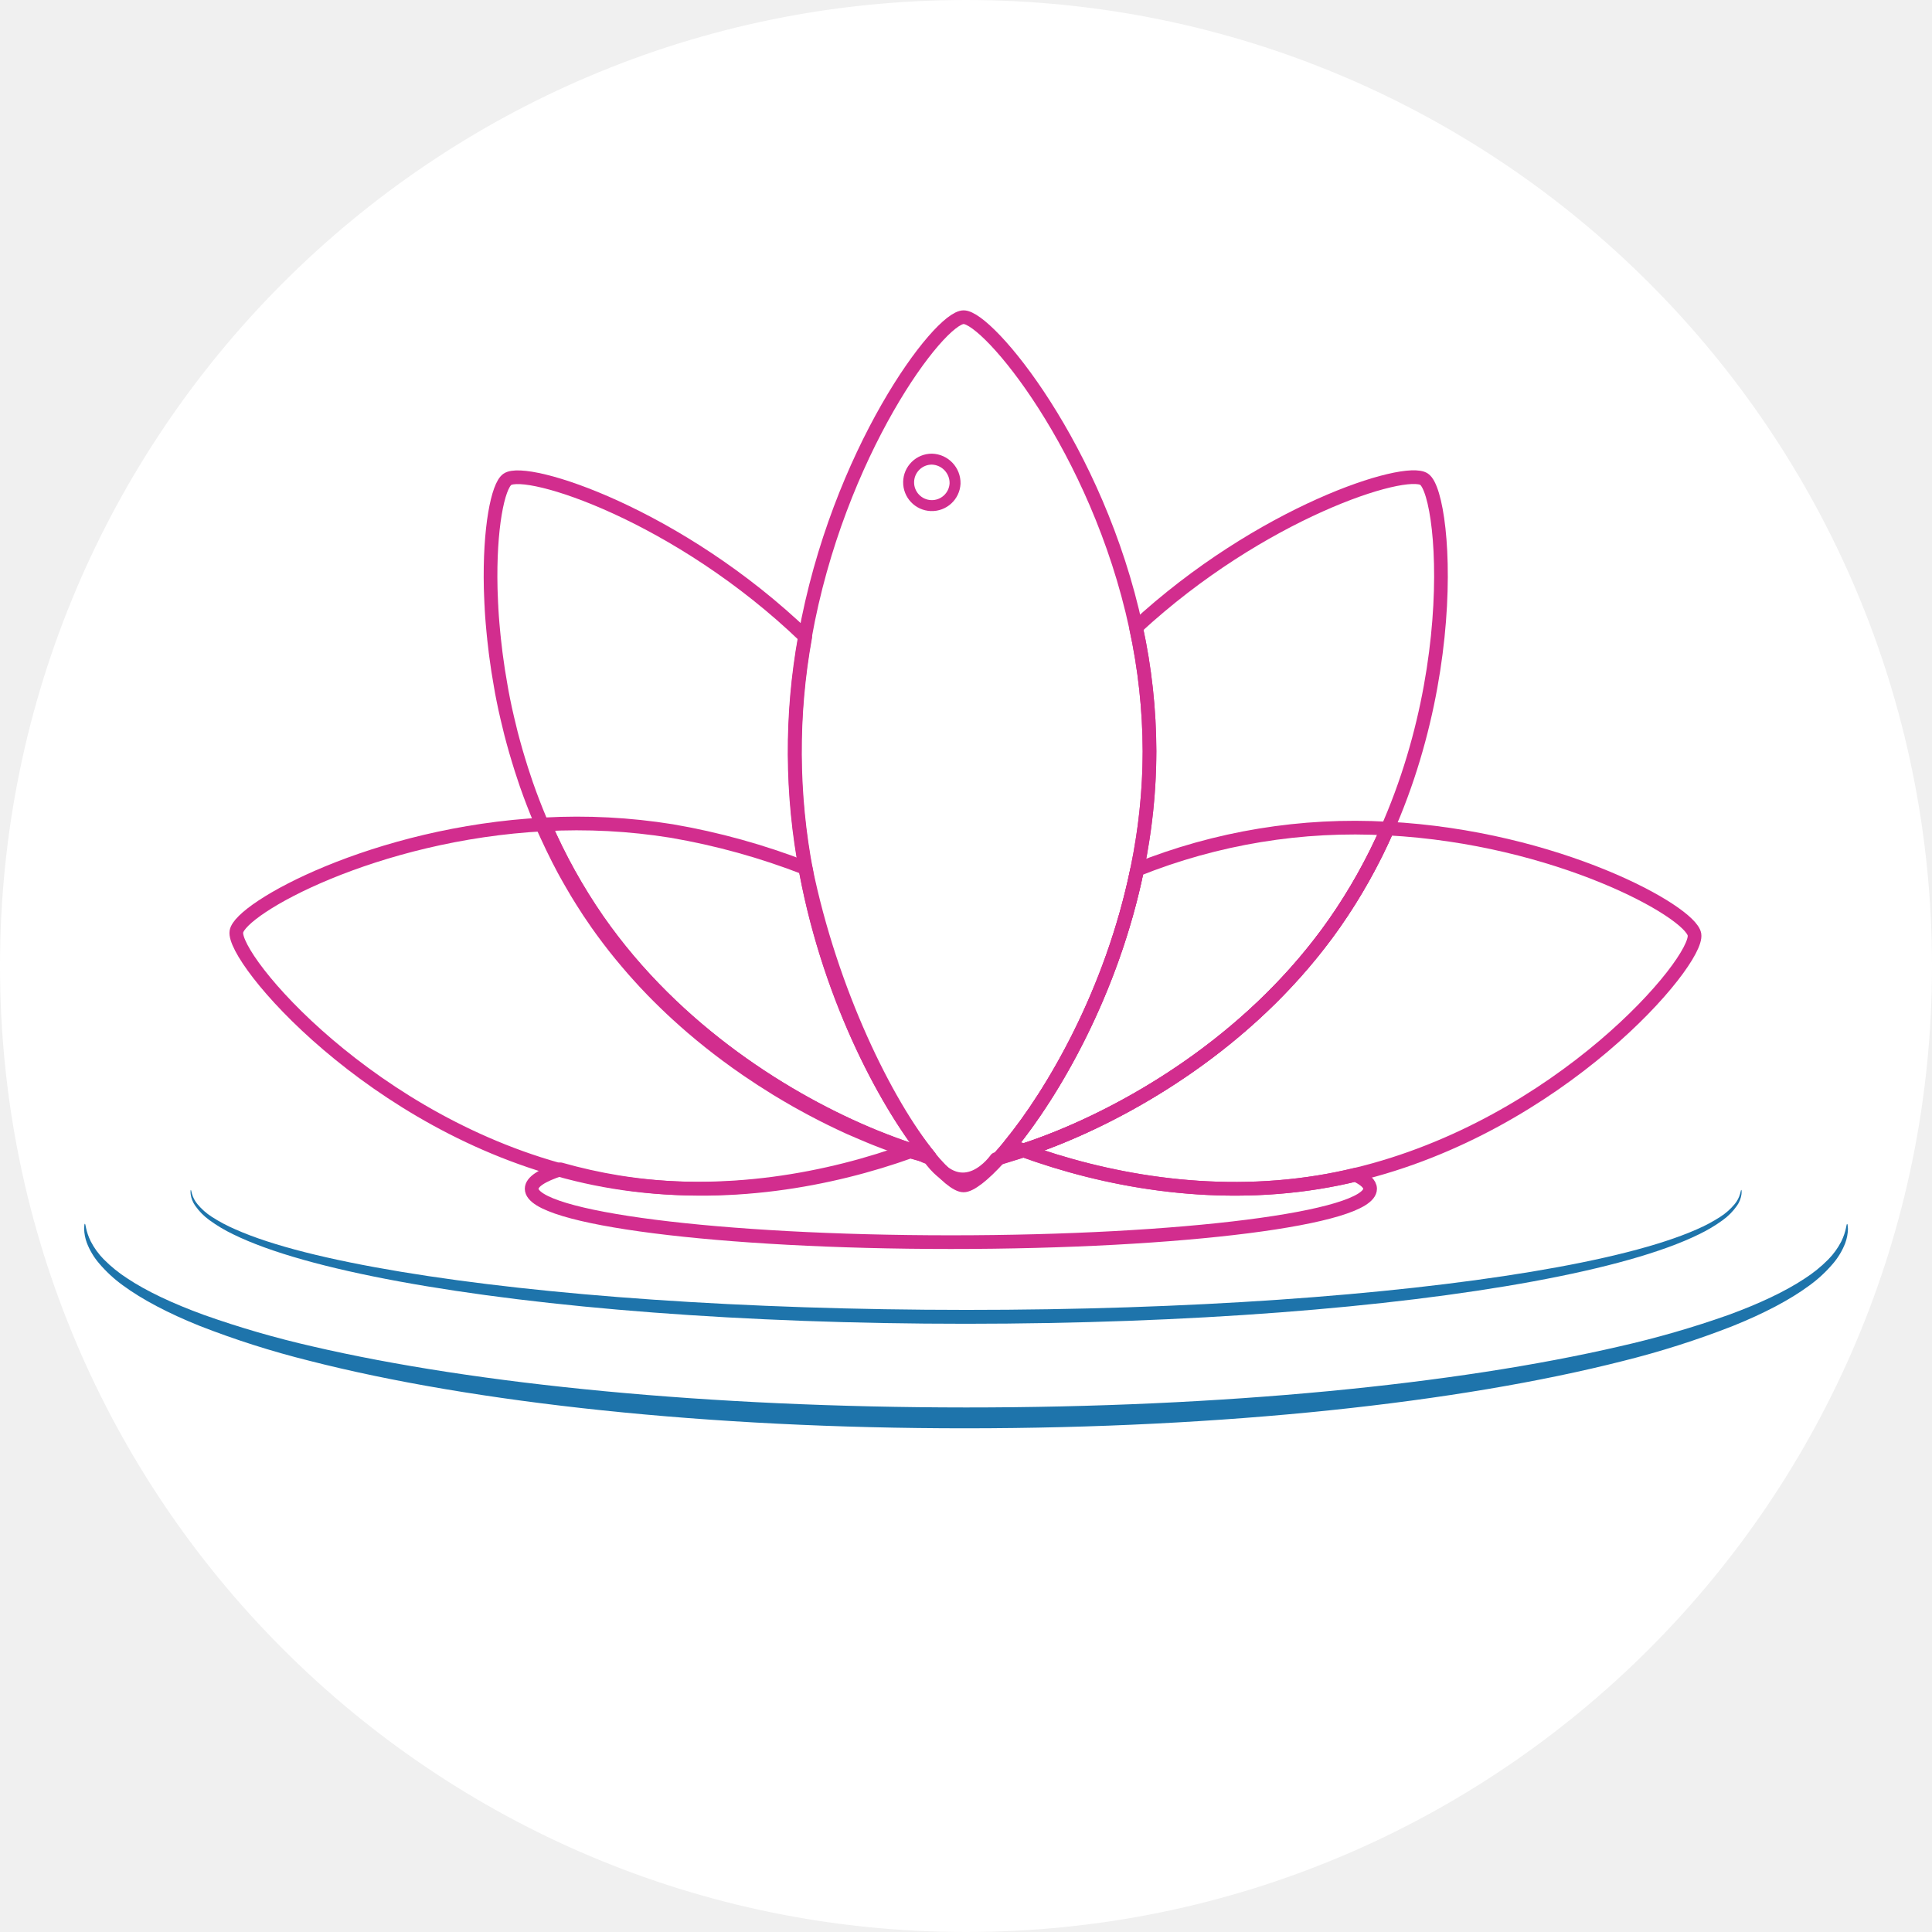
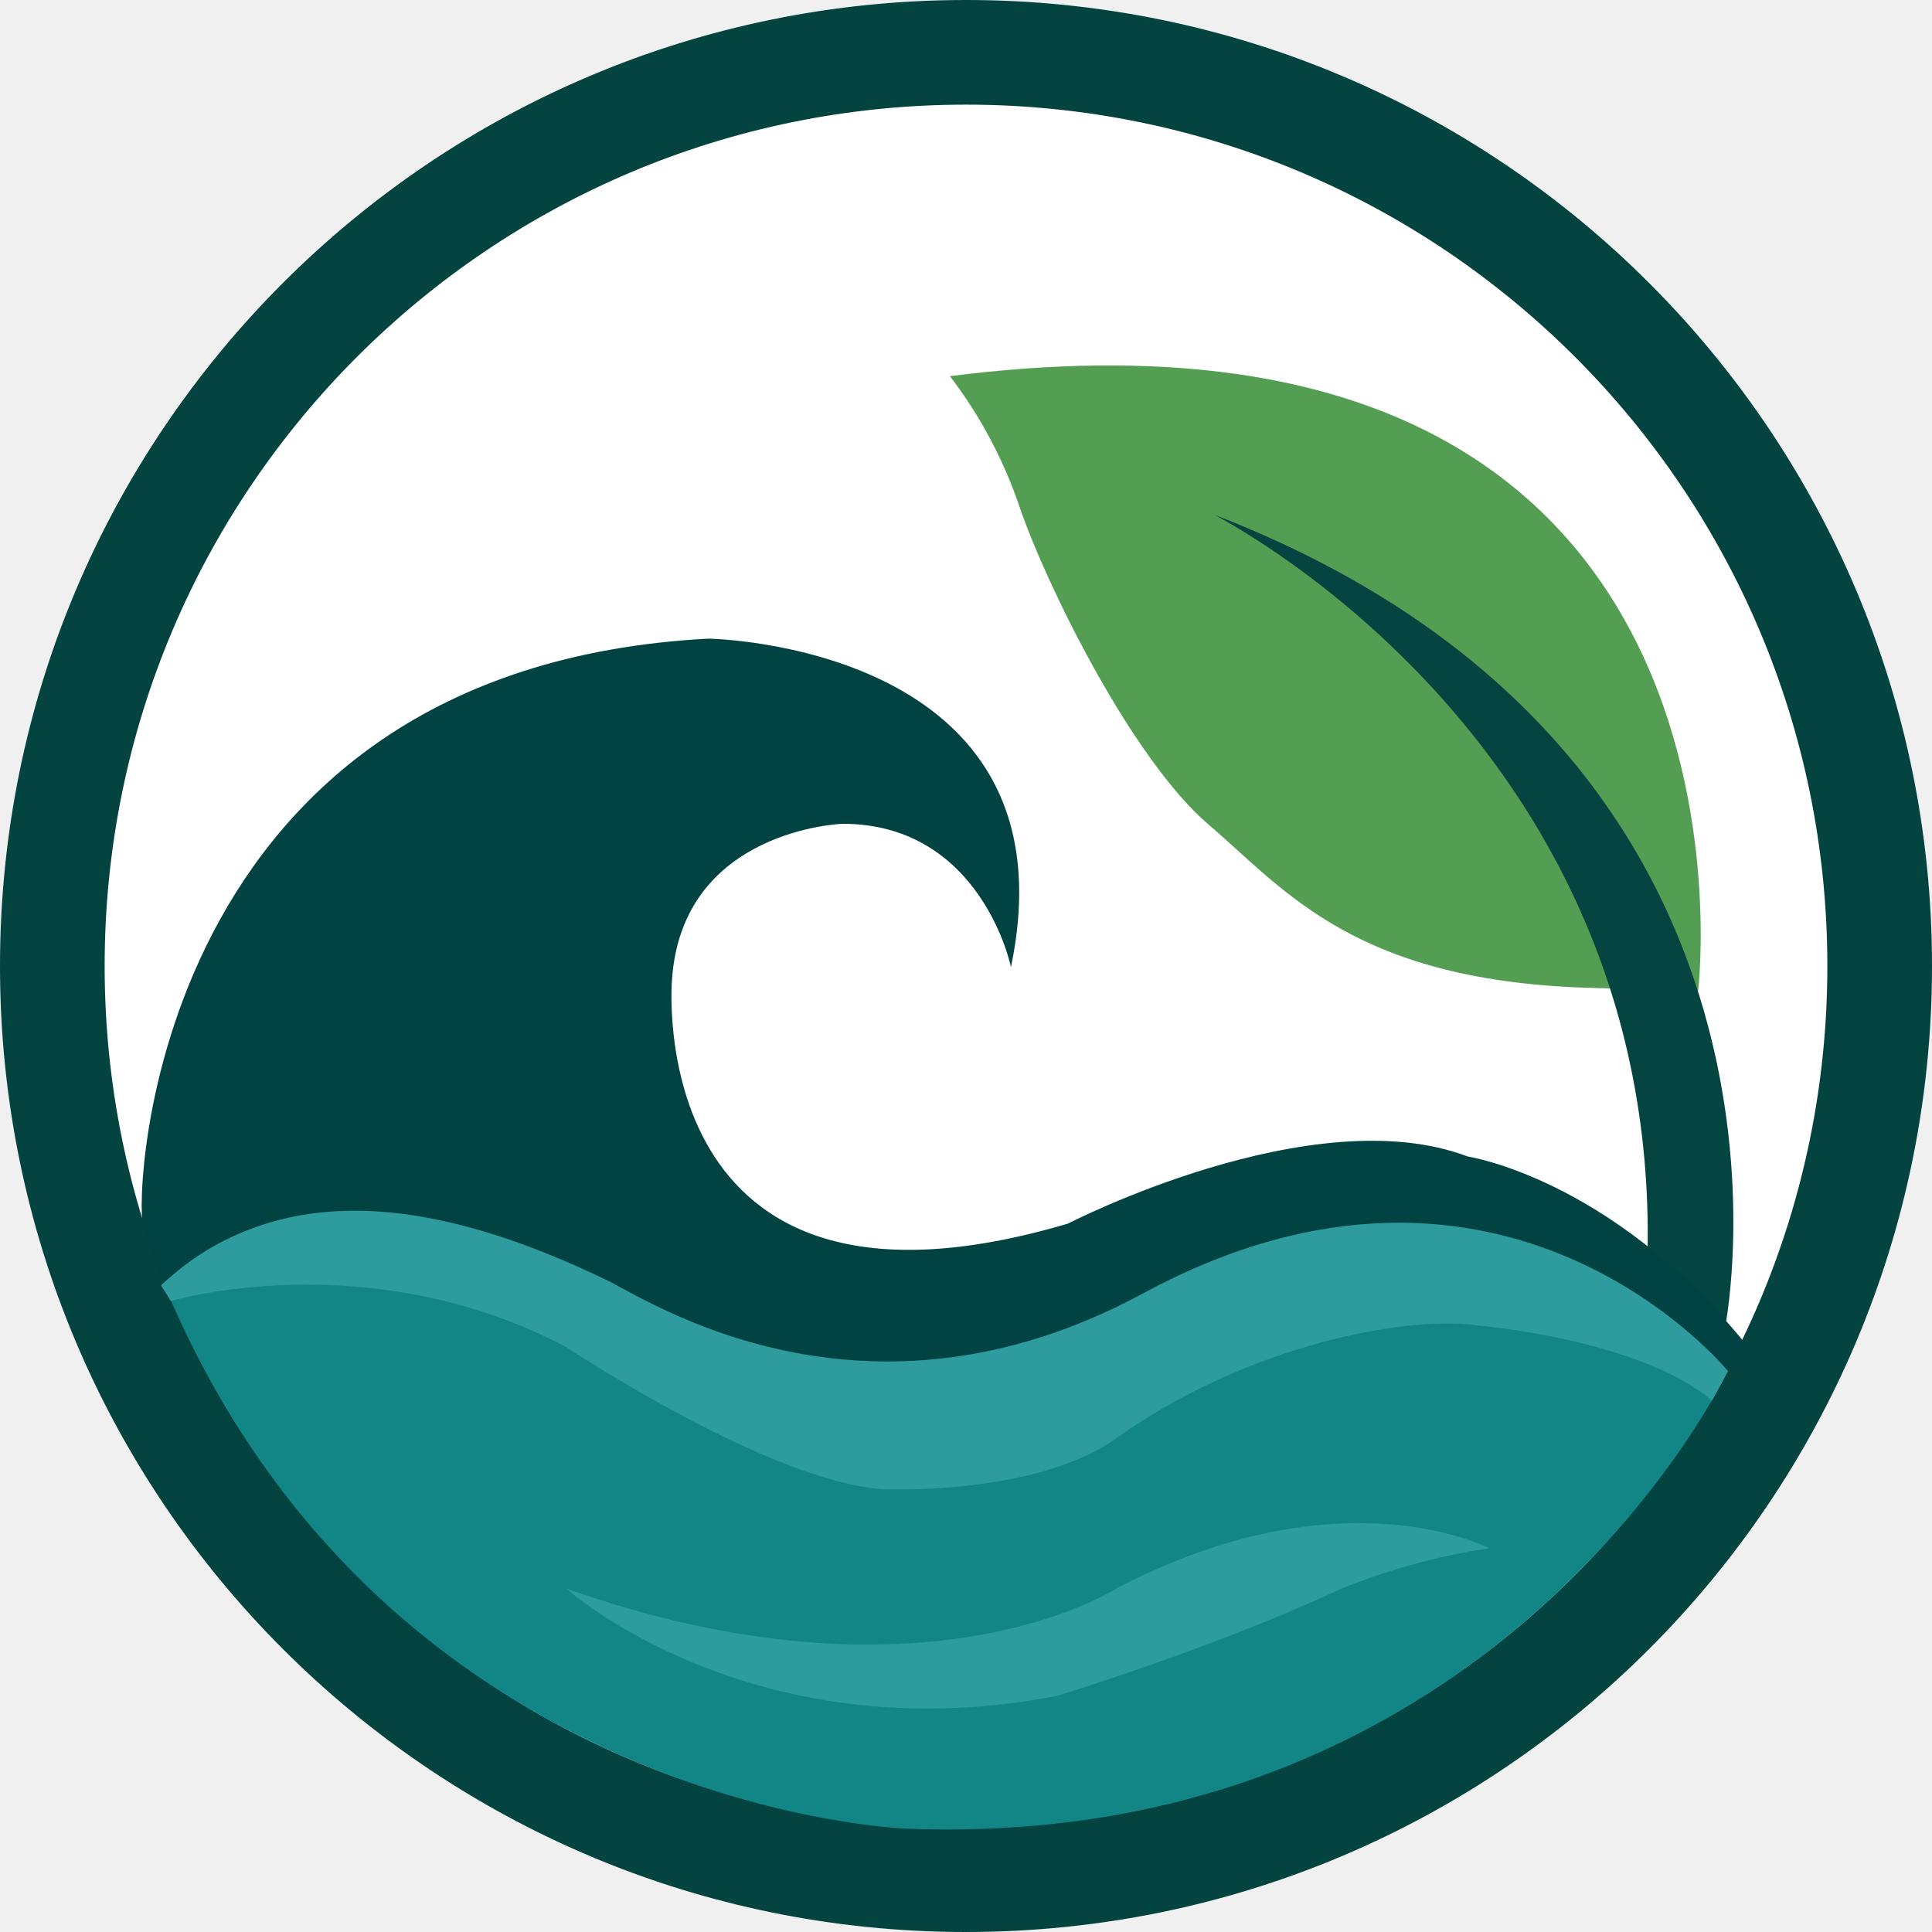
- <svg xmlns="http://www.w3.org/2000/svg" viewBox="0 0 706 706">
+ <svg xmlns="http://www.w3.org/2000/svg" viewBox="0 0 720 720">
  <defs>
-     <style>.cls-1{fill:#fff;stroke:#fff;stroke-miterlimit:10;stroke-width:2px;}.cls-2,.cls-4,.cls-5{fill:none;stroke:#d22d8e;stroke-linejoin:round;}.cls-2,.cls-4{stroke-width:5px;}.cls-2{fill-rule:evenodd;}.cls-3{fill:#1e74ab;}.cls-5{stroke-width:4px;}</style>
+     <style>.cls-1{fill:#034340;}.cls-1,.cls-2{stroke:#034340;stroke-miterlimit:10;}.cls-2{fill:#fff;}.cls-3{fill:#549e54;}.cls-4{fill:#044441;}.cls-5{fill:#014342;}.cls-6{fill:#128686;}.cls-7{fill:#2e9c9e;}.cls-8{fill:#2c9c9c;}</style>
  </defs>
  <g id="Layer_2" data-name="Layer 2">
-     <g id="ONDA_1" data-name="ONDA 1">
-       <circle class="cls-1" cx="353" cy="353" r="352" />
-     </g>
-     <g id="OJITO">
-       <g id="RP">
-         <g id="p22d">
-           <path class="cls-2" d="M487.62,337.44c-35.92,51.19-92.29,77.72-122.4,85.55,20.45-22.65,54.84-80.58,54.84-148.47a214.55,214.55,0,0,0-4.93-45.21c45.61-42.15,98.42-58.89,105.28-54.18C529,181,536,268.53,487.62,337.44Z" />
-         </g>
-         <g id="P1D">
-           <path class="cls-2" d="M294.58,318.75c9,47.87,30.53,86.42,45.05,104-1.61-.44-3.3-.92-5-1.46l-.93-.29-1-.29c-1.5-.49-3.06-1-4.65-1.57-1.36-.48-2.76-1-4.19-1.52l-3.24-1.25-1.11-.44-2-.82-1.47-.62c-.71-.3-1.44-.6-2.16-.92l-1.15-.5-2.33-1c-2.35-1.07-4.73-2.2-7.16-3.4-.8-.4-1.62-.8-2.43-1.22l0,0c-1.21-.62-2.43-1.25-3.64-1.89l-1.25-.67c-.83-.44-1.65-.89-2.49-1.36l-2.51-1.39c-2.35-1.34-4.73-2.75-7.12-4.2l-.46-.29q-5.1-3.13-10.22-6.64c-2.56-1.75-5.13-3.58-7.68-5.48-4.16-3.1-8.31-6.39-12.39-9.89l-.26-.22c-.83-.72-1.66-1.44-2.48-2.17s-1.63-1.45-2.44-2.2c-.15-.12-.3-.26-.44-.39q-2.26-2.07-4.48-4.23c-.81-.78-1.62-1.57-2.41-2.37s-1.5-1.51-2.24-2.27c-.95-1-1.88-2-2.8-2.95-.69-.73-1.36-1.46-2-2.2s-1.48-1.64-2.21-2.47l-.11-.13c-.75-.86-1.5-1.73-2.24-2.62s-1.5-1.77-2.23-2.67-1.47-1.81-2.2-2.74-1.44-1.85-2.15-2.79c-.59-.76-1.16-1.54-1.73-2.32-.28-.36-.54-.73-.81-1.1l-1.65-2.31q-1.47-2.1-2.88-4.22t-2.57-4c-1.31-2.07-2.56-4.16-3.76-6.25-.41-.69-.81-1.4-1.2-2.1l-1-1.78c-.57-1-1.12-2.07-1.66-3.11-.39-.72-.75-1.43-1.12-2.14q-1.12-2.2-2.18-4.41c-.71-1.47-1.39-2.93-2.06-4.4-.33-.73-.66-1.46-1-2.19-.93-2.11-1.83-4.23-2.67-6.34s-1.67-4.23-2.44-6.33c-.38-1-.77-2.11-1.13-3.16l-.06-.14c-.34-1-.69-2-1-3s-.6-1.82-.9-2.73l-.27-.86c-.28-.9-.56-1.79-.83-2.69s-.62-2.09-.93-3.12c-.63-2.19-1.22-4.38-1.79-6.55-.47-1.87-.93-3.73-1.35-5.58q-.8-3.37-1.46-6.71-.56-2.74-1-5.43c-.63-3.56-1.18-7-1.62-10.45-.09-.59-.16-1.17-.23-1.75a.17.17,0,0,1,0-.07c-.19-1.53-.38-3.05-.53-4.54,0-.33-.07-.66-.1-1-.07-.69-.14-1.39-.2-2.07-.09-.86-.16-1.71-.23-2.54-.16-1.82-.28-3.61-.38-5.36,0-.66-.07-1.3-.1-1.94-.06-1.08-.11-2.13-.13-3.19,0-.77-.06-1.54-.08-2.29-.53-22.08,2.65-37.52,6.09-39.88,7.06-4.84,62.48,12.91,108.86,57.54a234.15,234.15,0,0,0,.44,86.05Z" />
-         </g>
-       </g>
-       <g id="ONDA_2" data-name="ONDA 2">
-         <path class="cls-3" d="M31,447.2c.37,0,.21,2.47,2.16,6.42a26.72,26.72,0,0,0,4.73,6.54,50.44,50.44,0,0,0,8.64,7c7,4.67,16.53,9.16,27.93,13.32A351.93,351.93,0,0,0,114.16,492C174,505.91,259.09,514.3,353,514.32S532,505.91,591.84,492a351.93,351.93,0,0,0,39.7-11.46c11.4-4.16,20.88-8.65,27.93-13.32a50.44,50.44,0,0,0,8.64-7,26.72,26.72,0,0,0,4.73-6.54c1.95-3.95,1.79-6.46,2.16-6.42.13,0,.23.59.29,1.8a16.07,16.07,0,0,1-1,5.22,25.86,25.86,0,0,1-4.45,7.45,49,49,0,0,1-8.63,8c-7.09,5.25-16.64,10.26-28.12,14.87a326.14,326.14,0,0,1-39.94,12.72C533,512.63,447.4,521.91,353,521.94s-180-9.31-240.12-24.72A326.88,326.88,0,0,1,72.93,484.5c-11.47-4.61-21-9.62-28.11-14.86a49.41,49.41,0,0,1-8.63-8,25.86,25.86,0,0,1-4.45-7.45,16.07,16.07,0,0,1-1-5.22C30.77,447.79,30.87,447.2,31,447.2Z" />
-       </g>
-       <g id="ONDA_1-2" data-name="ONDA 1">
-         <path class="cls-3" d="M69.73,434.81c.11,0,.17.52.42,1.45a10.57,10.57,0,0,0,2,3.76,22.78,22.78,0,0,0,5.25,4.64A58.32,58.32,0,0,0,86,449.23c13.46,6,34.38,11.16,60.48,15.5,52.28,8.68,125.6,13.92,206.55,13.94s154.27-5.26,206.55-13.94c26.11-4.34,47-9.54,60.48-15.5a58.32,58.32,0,0,0,8.57-4.57,22.78,22.78,0,0,0,5.25-4.64,10.41,10.41,0,0,0,2-3.76c.25-.93.31-1.45.42-1.45s.18.52.09,1.55a9.48,9.48,0,0,1-1.68,4.26,22.15,22.15,0,0,1-5.21,5.27,55.15,55.15,0,0,1-8.6,5.13c-13.52,6.66-34.51,12.43-60.7,17.25-52.44,9.64-126,15.45-207.17,15.47s-154.73-5.83-207.17-15.47c-26.19-4.82-47.18-10.59-60.7-17.25a55.15,55.15,0,0,1-8.6-5.13,22.15,22.15,0,0,1-5.21-5.27,9.48,9.48,0,0,1-1.68-4.26C69.55,435.33,69.67,434.81,69.73,434.81Z" />
-       </g>
-       <g id="BASE">
-         <path class="cls-4" d="M332.7,420.75c-29,10.4-67.18,17.67-106.81,11.25a189.65,189.65,0,0,1-21.09-4.7c-6.79,2.2-10.52,4.6-10.52,7.11,0,10.77,68.58,19.5,153.19,19.5s153.2-8.73,153.2-19.5c0-1.77-1.87-3.49-5.37-5.13q-6.62,1.61-13.49,2.72c-40.07,6.49-78.63-1-107.79-11.61l-10,3.18s-11.88,17.34-24.68-1Z" />
-       </g>
-       <g id="P2I">
-         <path class="cls-2" d="M507.05,302.76a201.83,201.83,0,0,1-19.43,34.68C459.19,378,418,403,387.09,415.58c-4.62,1.88-9,3.48-13.07,4.81-1.69-.62-3.34-1.23-5-1.87,15.79-19.26,37.27-56,46.49-100.74a213.38,213.38,0,0,1,91.51-15Z" />
-         <path class="cls-2" d="M495.3,429.28q-6.62,1.61-13.49,2.72c-40.07,6.49-78.63-1-107.79-11.61,4.07-1.33,8.45-2.93,13.07-4.81C418,403,459.19,378,487.62,337.44a201.83,201.83,0,0,0,19.43-34.68C568.93,306,617.81,333.1,619.2,341.5,620.82,351.36,570,411.43,495.3,429.28Z" />
-       </g>
-       <g id="P2I-2" data-name="P2I">
-         <path class="cls-2" d="M199,301.24a204.06,204.06,0,0,0,19.51,35.06c28.55,41,69.94,66.29,101,79,4.64,1.9,9,3.51,13.12,4.86,1.7-.63,5.46,3.26,7.09,2.62-15.85-19.48-36.06-60.27-45.32-105.53a252.35,252.35,0,0,0-49-13.59A218.1,218.1,0,0,0,199,301.24Z" />
-         <path class="cls-2" d="M210.76,429.16q6.65,1.62,13.55,2.74c40.23,6.57,79-1,108.23-11.73-4.09-1.35-8.48-3-13.12-4.86-31-12.72-72.4-38.05-101-79A204.06,204.06,0,0,1,199,301.24c-62.13,3.22-111.21,30.68-112.61,39.17C84.72,350.37,135.8,411.11,210.76,429.16Z" />
-       </g>
-       <g id="PC">
-         <path class="cls-2" d="M420.06,274.52a213.94,213.94,0,0,1-4.52,43.26c-9.22,44.76-30.7,81.48-46.49,100.74-1.32,1.62-2.6,3.1-3.83,4.47-5.94,6.59-10.7,10.19-13.11,10.19s-6.94-3.68-12.48-10.39c-14.52-17.62-36-56.17-45.05-104a234.15,234.15,0,0,1-.44-86.05c12-67.33,49.08-116.83,58-116.83s48.91,47.84,63,113.44A214.55,214.55,0,0,1,420.06,274.52Z" />
-       </g>
-       <g id="OJITO-2" data-name="OJITO">
-         <path class="cls-5" d="M349,176.72a8.49,8.49,0,1,1-8.48-8.94A8.72,8.72,0,0,1,349,176.72Z" />
-       </g>
+     <g id="Layer_6" data-name="Layer 6">
+       <circle class="cls-1" cx="360" cy="360" r="359.5" />
+       <circle class="cls-2" cx="360" cy="360" r="321.5" />
+       <path class="cls-3" d="M354,140.18a169.53,169.53,0,0,1,25.94,48.69c10,29.31,42,94.15,70.48,118.45s54.61,58.9,144.55,60.89l37.88,1S665.15,100.58,354,140.18Z" />
+       <path class="cls-4" d="M453,192c-4.75-1.84,165,80,161,275l29,27S685,282,453,192Z" />
+       <path class="cls-5" d="M61.05,478.5s-4.39-10.91-7.72-21.7S56,249,264,238c0,0,138,2,112.73,122.5C377,361,366,307,314,307c0,0-60,2-63.59,58.44C250.41,365.44,239,503,398,456c0,0,91-47,149-25,0,0,53,8,102.62,68.74L642.81,513S566,428,467,472c-50,26-92.34,40.08-115.67,41S312,524,223,478C223,478,125,428,61.05,478.5Z" />
+       <path class="cls-6" d="M61.08,478.59S105,427,197,466s121.12,67.06,209,28c63-28,136.32-77.24,237.16,18.38,0,0-85.16,177.62-305.16,169.12C338,681.5,143.16,675.18,61.08,478.59Z" />
+       <path class="cls-7" d="M63.65,484.86S137,463,211,502c0,0,75,50,118,53,0,0,56.79,2.58,87-19,49-35,109-46,135-42,0,0,60,5,87,28l6-11s-83-102-218-29c-104.17,56.33-184.67,2.37-200-5-52-25-117-43.5-166,2Z" />
+       <path class="cls-8" d="M211,592s69,62,183,40c0,0,59-18,106-40,0,0,26-11,55-15,0,0-55-29-139,15C416,592,344,639,211,592Z" />
    </g>
  </g>
</svg>
